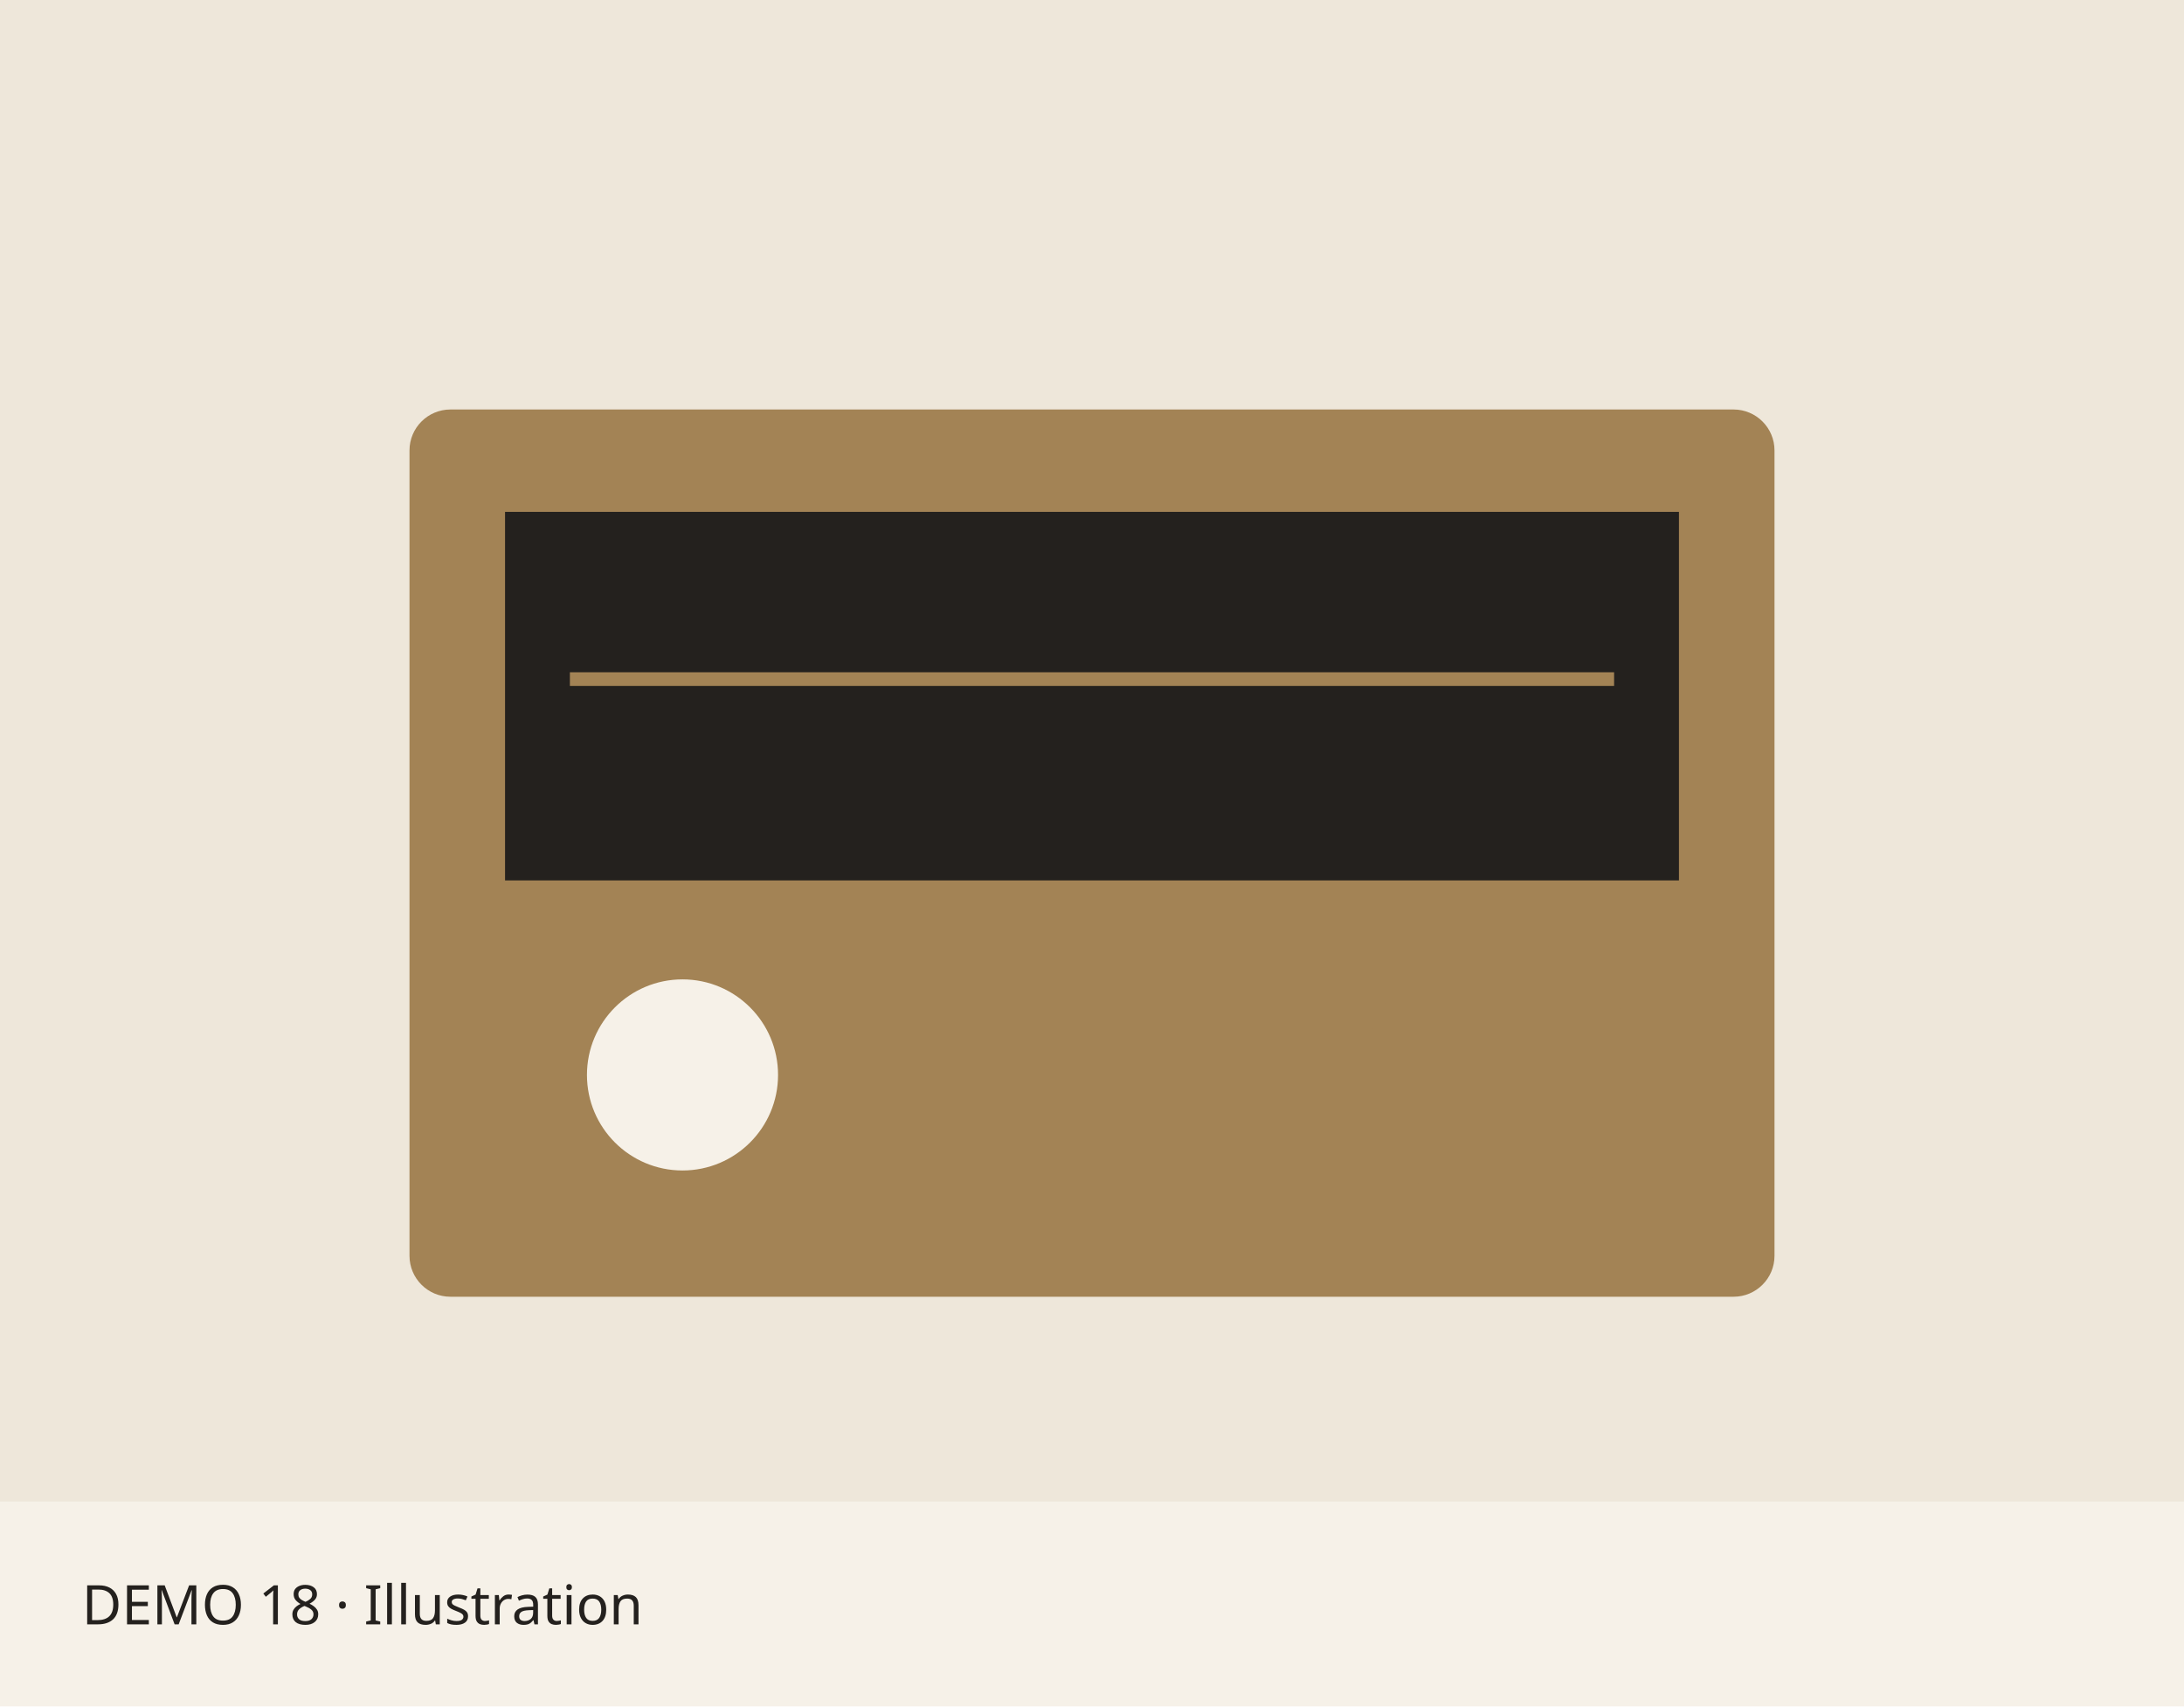
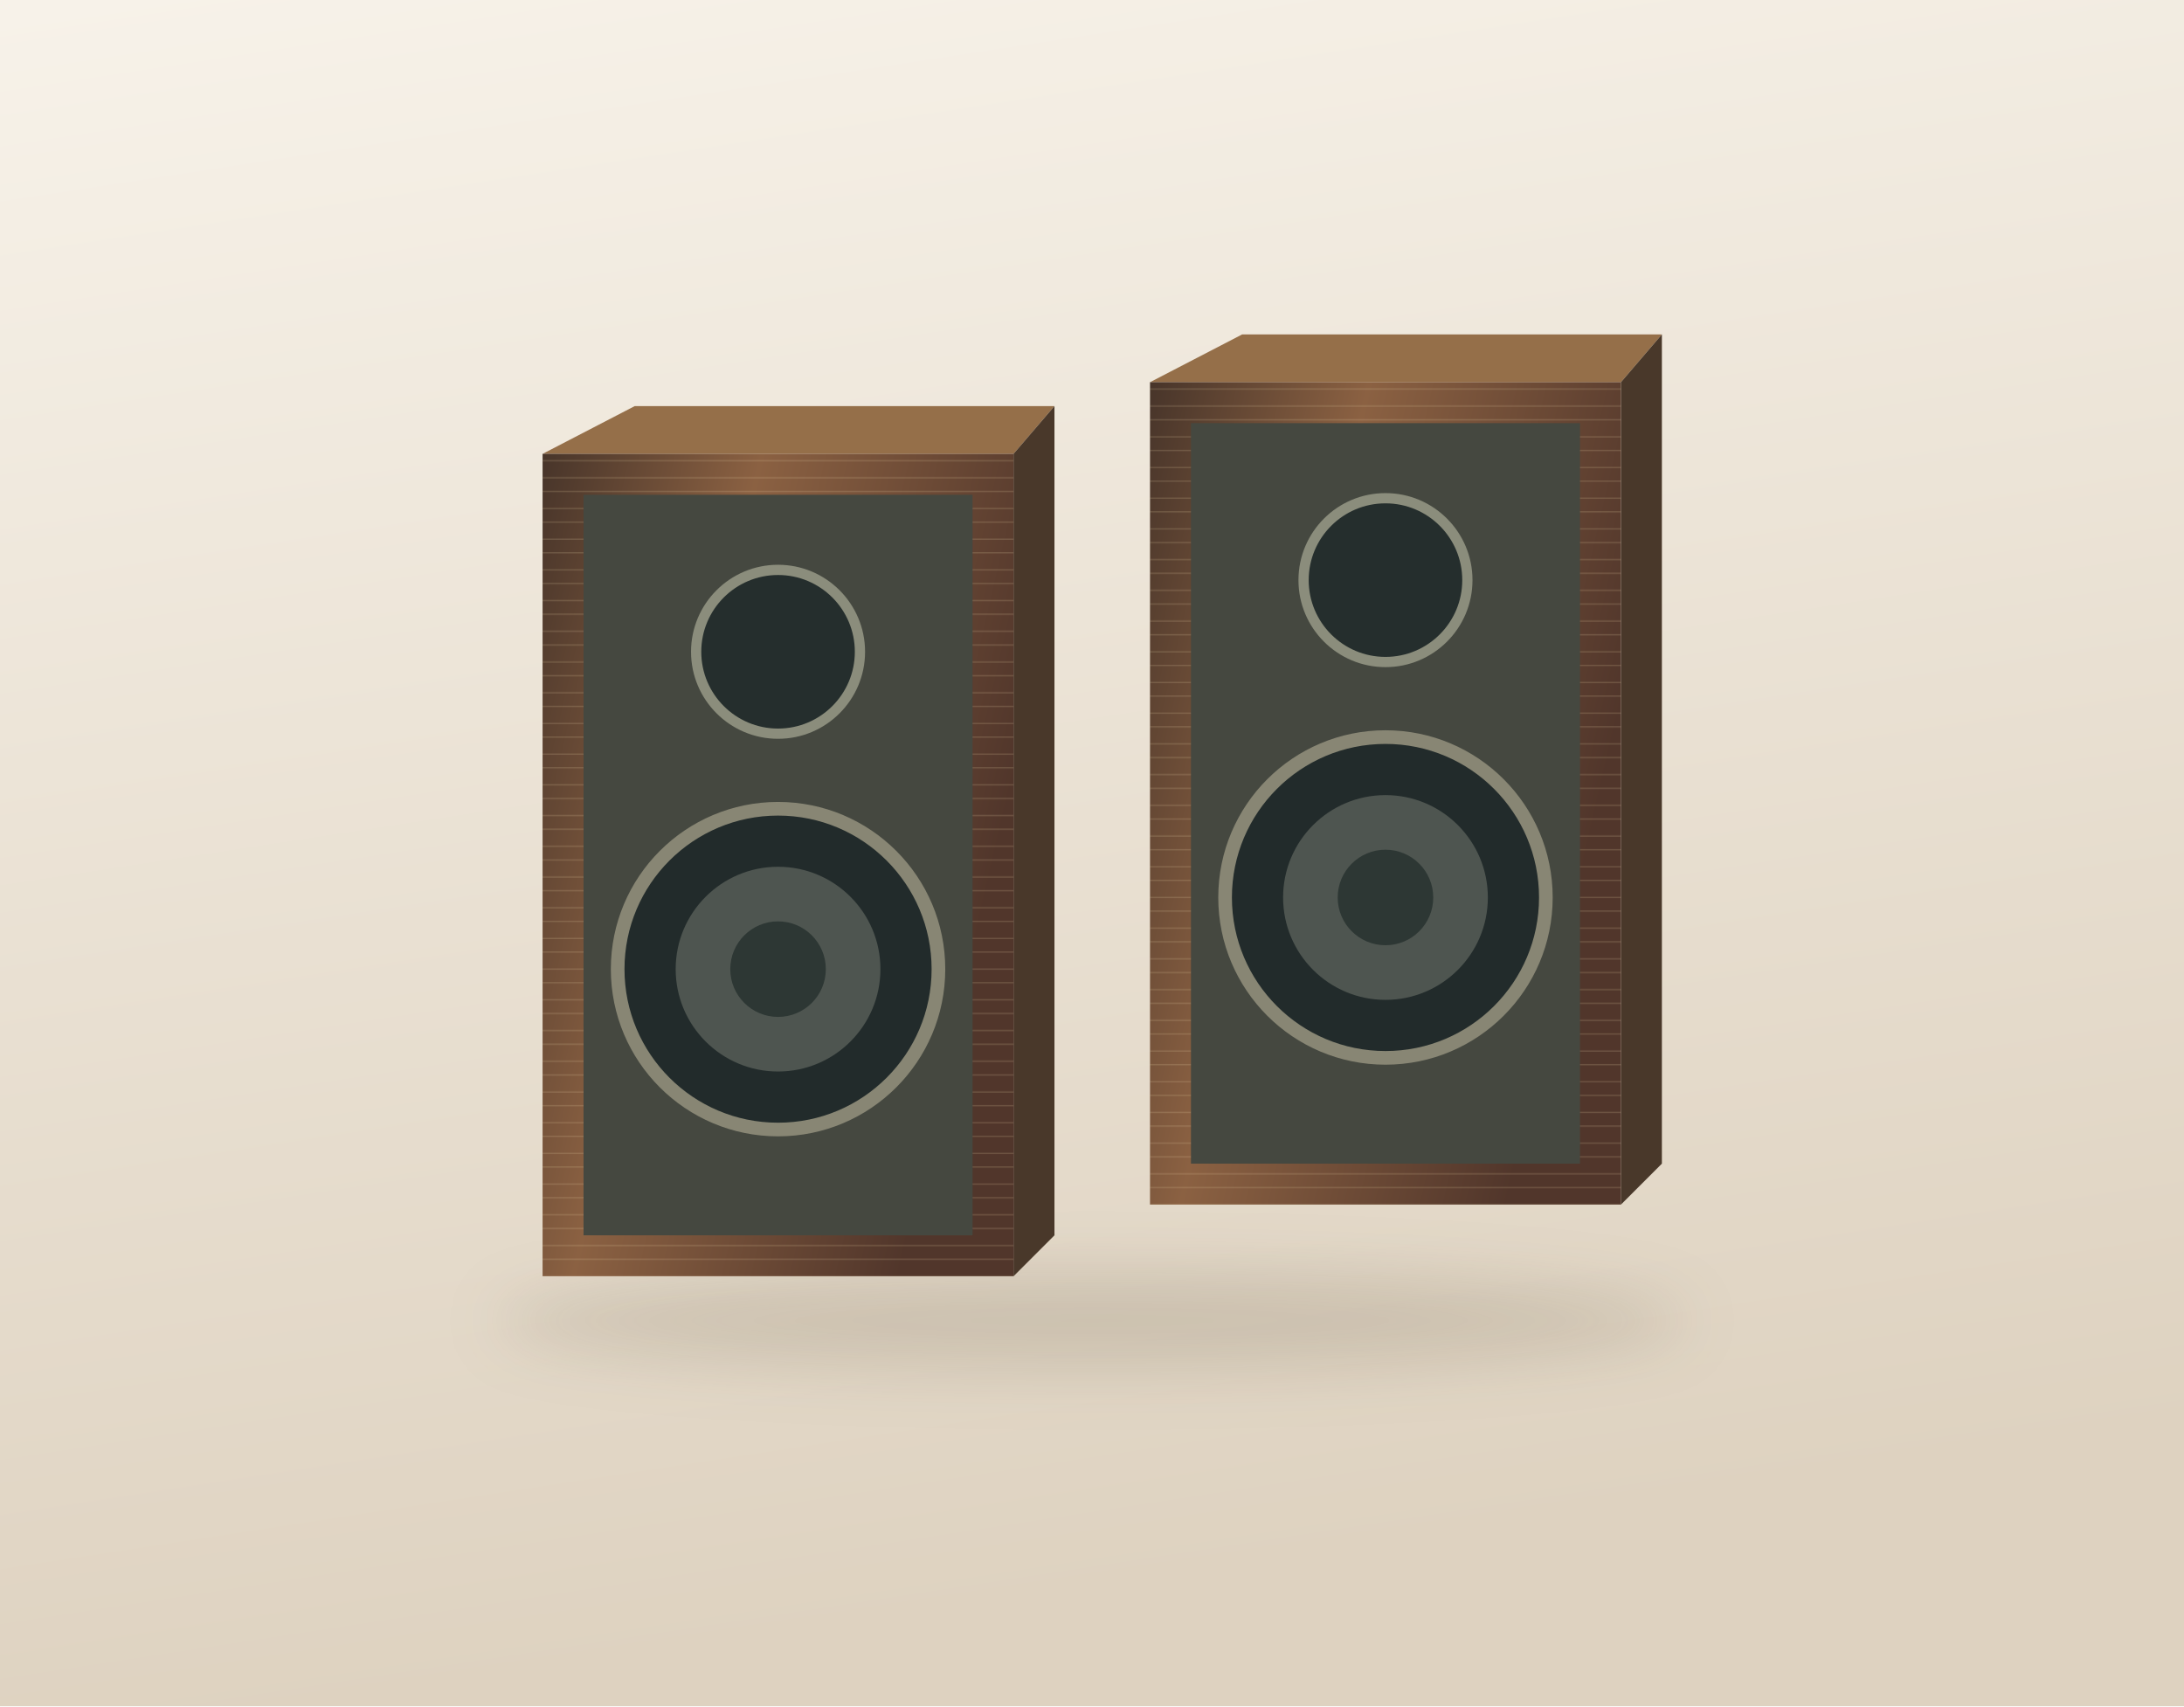
- <svg xmlns="http://www.w3.org/2000/svg" viewBox="0 0 640 500" role="img" aria-labelledby="title desc">
-   <rect width="640" height="500" fill="#eee7da" />
-   <g transform="">
-     <rect x="120" y="120" width="400" height="260" rx="12" fill="#a38355" />
-     <rect x="148" y="150" width="344" height="108" fill="#24211e" />
-     <path d="M167 199h306" stroke="#a38355" stroke-width="4" />
-     <circle cx="200" cy="315" r="28" fill="#f6f1e8" />
-     <circle cx="440" cy="315" r="40" fill="#a38355" />
+ <svg xmlns="http://www.w3.org/2000/svg" viewBox="0 0 640 500" width="640" height="500" role="img" aria-labelledby="title desc">
+   <defs>
+     <linearGradient id="paper" x2="0.2" y2="1">
+       <stop stop-color="#f7f2e9" />
+       <stop offset="1" stop-color="#ded2c0" />
+     </linearGradient>
+     <linearGradient id="metal" x2="0.15" y2="1">
+       <stop stop-color="#f3eee5" />
+       <stop offset=".2" stop-color="#aaa8a0" />
+       <stop offset=".45" stop-color="#e1dfd6" />
+       <stop offset=".75" stop-color="#8c8980" />
+       <stop offset="1" stop-color="#d5cdbf" />
+     </linearGradient>
+     <linearGradient id="brass" x2=".6" y2="1">
+       <stop stop-color="#d3b47e" />
+       <stop offset=".4" stop-color="#9a763d" />
+       <stop offset=".65" stop-color="#e1c690" />
+       <stop offset="1" stop-color="#705332" />
+     </linearGradient>
+     <linearGradient id="wood" x2="1" y2=".4">
+       <stop stop-color="#48352a" />
+       <stop offset=".4" stop-color="#8b6142" />
+       <stop offset="1" stop-color="#51362b" />
+     </linearGradient>
+     <linearGradient id="leather" x2=".3" y2="1">
+       <stop stop-color="#4b4941" />
+       <stop offset="1" stop-color="#1f2221" />
+     </linearGradient>
+     <radialGradient id="glass">
+       <stop stop-color="#b4bdad" />
+       <stop offset=".3" stop-color="#344a49" />
+       <stop offset=".64" stop-color="#172c32" />
+       <stop offset="1" stop-color="#0c1519" />
+     </radialGradient>
+     <radialGradient id="vinyl">
+       <stop stop-color="#414747" />
+       <stop offset="1" stop-color="#111b20" />
+     </radialGradient>
+     <filter id="shadow" x="-50%" y="-80%" width="200%" height="260%">
+       <feGaussianBlur stdDeviation="9" />
+     </filter>
+     <pattern id="grain" width="14" height="9" patternUnits="userSpaceOnUse">
+       <path d="M0 2h14M0 7h14" stroke="#e9d1a8" stroke-width=".35" opacity=".2" />
+     </pattern>
+     <pattern id="cloth" width="5" height="5" patternUnits="userSpaceOnUse">
+       <path d="M0 0h5M0 0v5" stroke="#989282" stroke-width=".7" opacity=".25" />
+     </pattern>
+   </defs>
+   <rect width="640" height="500" fill="url(#paper)" />
+   <ellipse cx="320" cy="387" rx="175" ry="14" fill="#51452e" opacity=".16" filter="url(#shadow)" />
+   <g transform="translate(159 133)">
+     <path d="M0 0l27-14h123l-12 14z" fill="#956f49" />
+     <path d="M138 0l12-14v243l-12 12z" fill="#49382a" />
+     <rect width="138" height="241" fill="url(#wood)" />
+     <rect width="138" height="241" fill="url(#grain)" />
+     <rect x="12" y="12" width="114" height="217" fill="#454840" />
+     <circle cx="69" cy="58" r="24" fill="#252e2d" stroke="#8b8d7c" stroke-width="3" />
+     <circle cx="69" cy="151" r="47" fill="#222b2b" stroke="#888674" stroke-width="4" />
+     <circle cx="69" cy="151" r="30" fill="#4e5550" />
+     <circle cx="69" cy="151" r="14" fill="#2d3734" />
  </g>
-   <rect x="0" y="440" width="640" height="60" fill="#f6f1e8" />
-   <text x="24" y="476" font-family="sans-serif" font-size="16" fill="#24211e">DEMO 18 · Illustration</text>
+   <g transform="translate(337 112)">
+     <path d="M0 0l27-14h123l-12 14z" fill="#956f49" />
+     <path d="M138 0l12-14v243l-12 12z" fill="#49382a" />
+     <rect width="138" height="241" fill="url(#wood)" />
+     <rect width="138" height="241" fill="url(#grain)" />
+     <rect x="12" y="12" width="114" height="217" fill="#454840" />
+     <circle cx="69" cy="58" r="24" fill="#252e2d" stroke="#8b8d7c" stroke-width="3" />
+     <circle cx="69" cy="151" r="47" fill="#222b2b" stroke="#888674" stroke-width="4" />
+     <circle cx="69" cy="151" r="30" fill="#4e5550" />
+     <circle cx="69" cy="151" r="14" fill="#2d3734" />
+   </g>
</svg>
